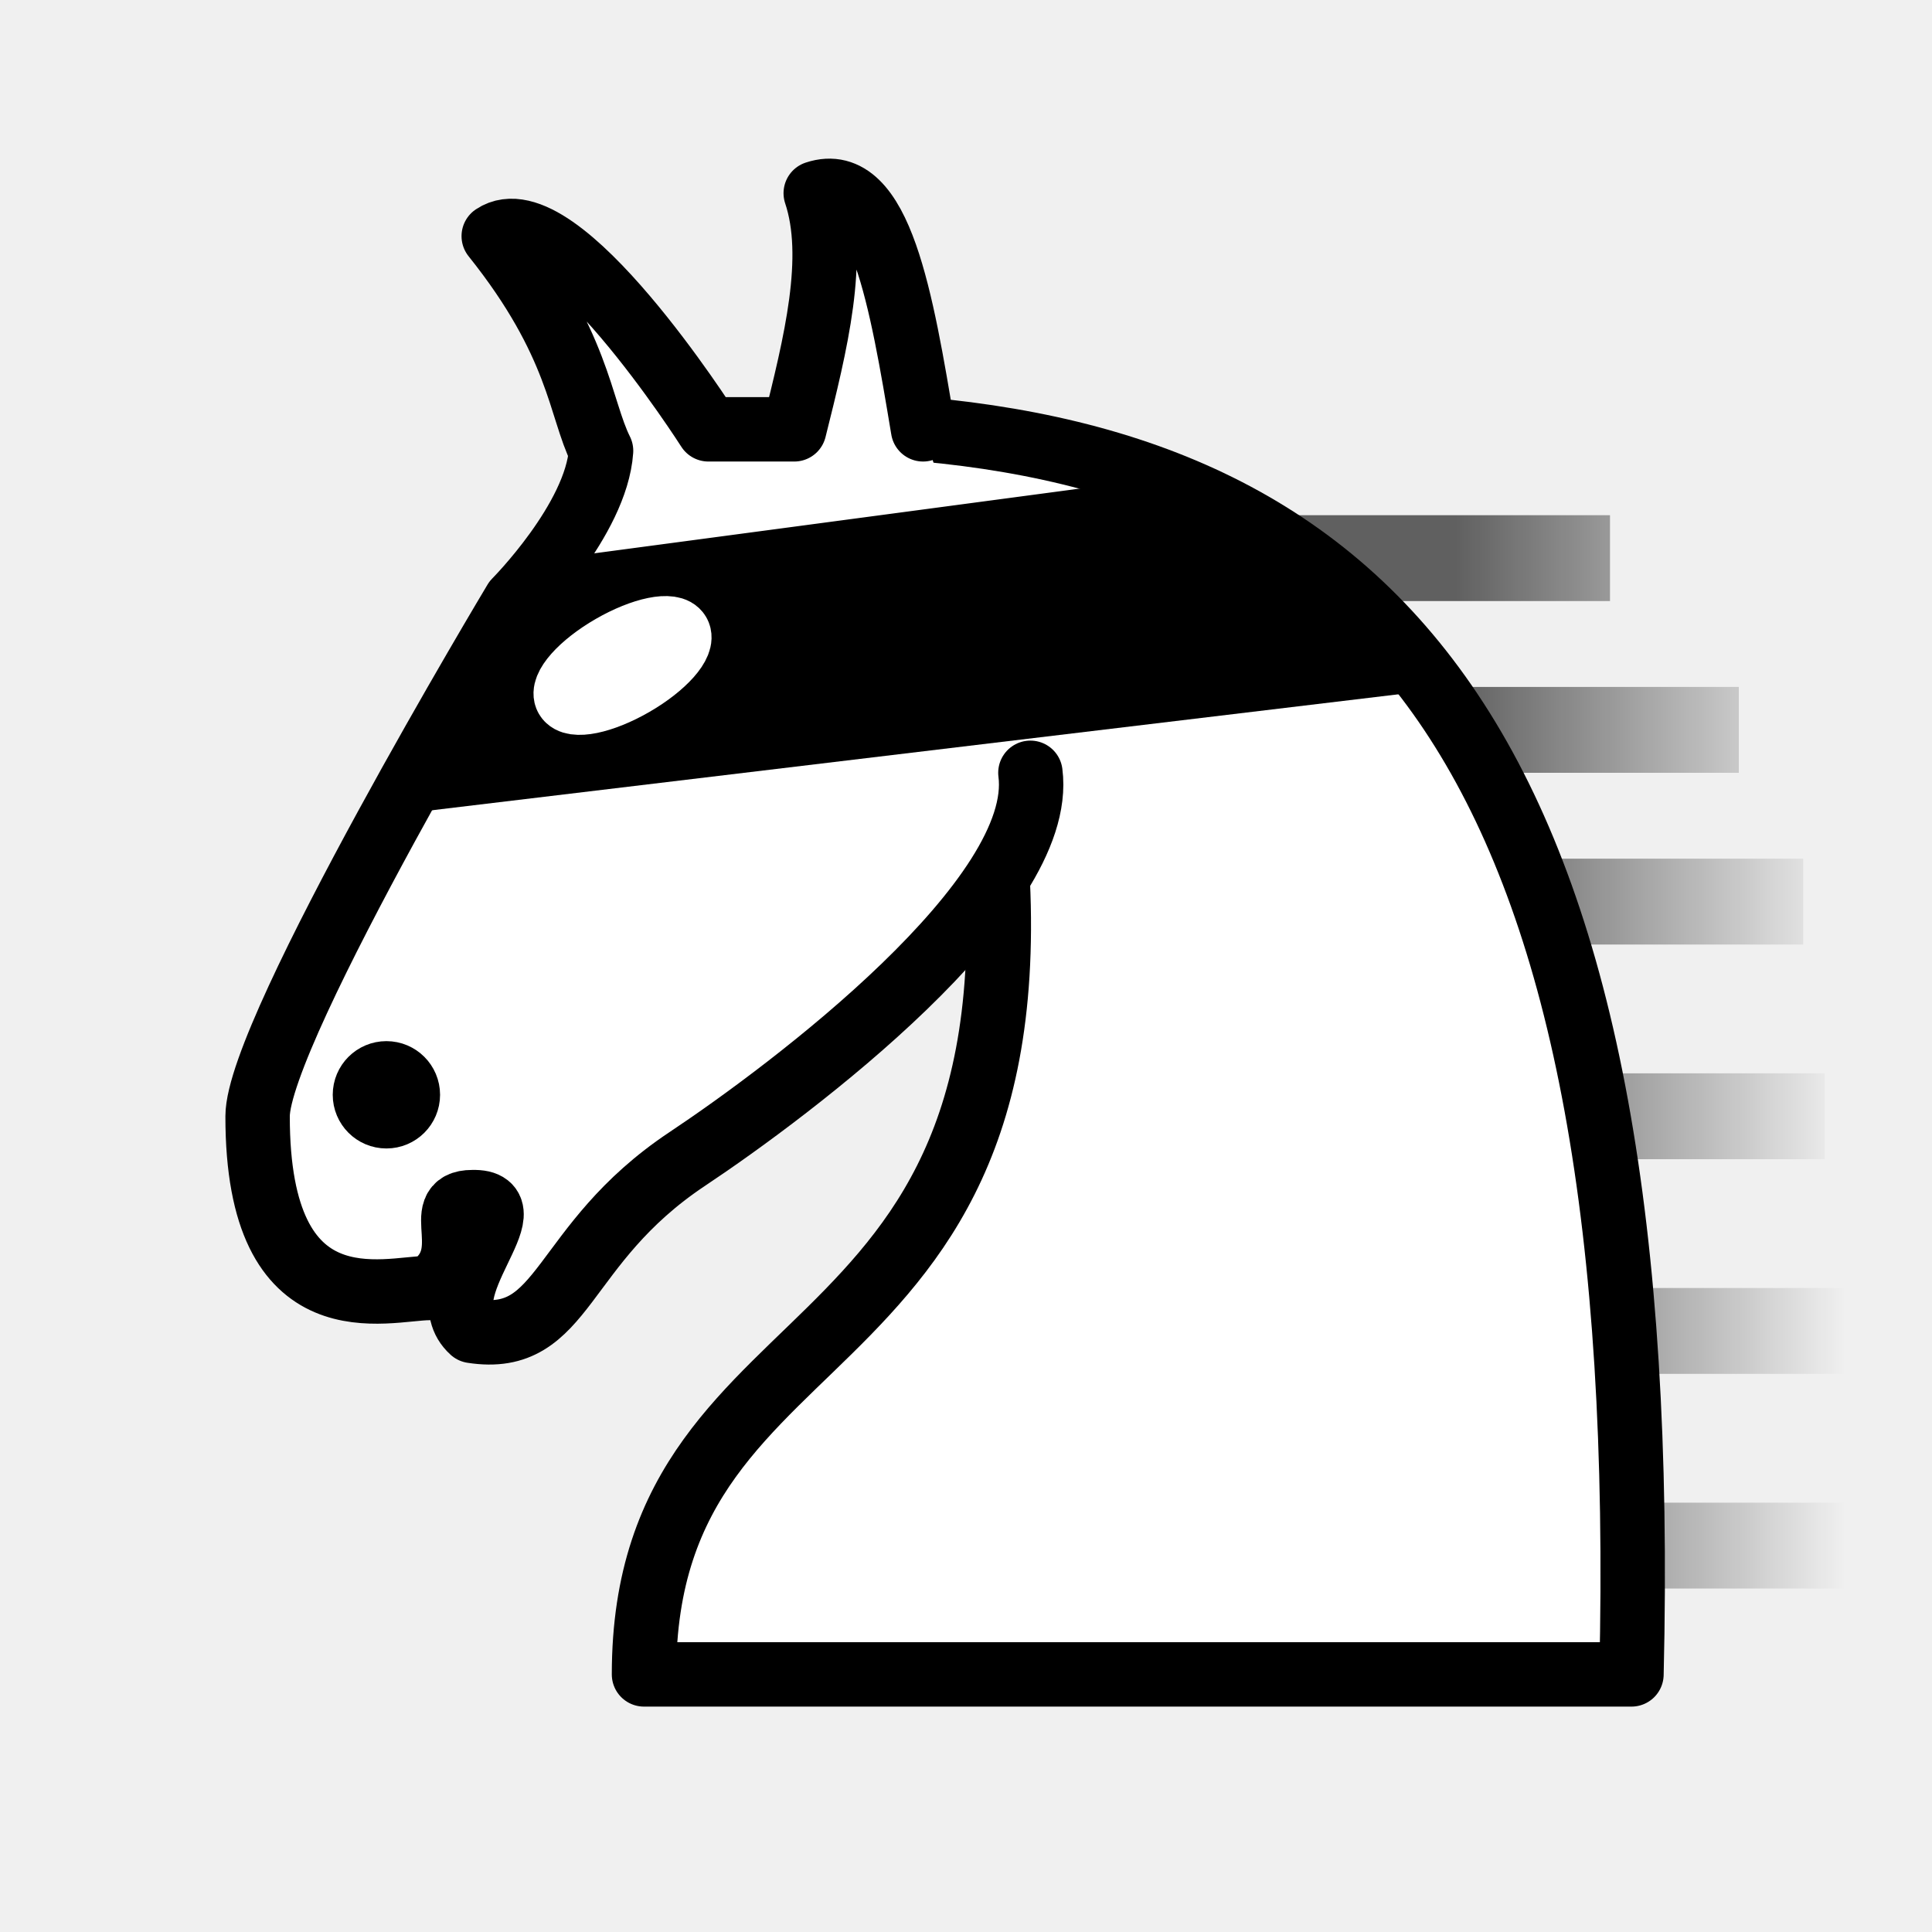
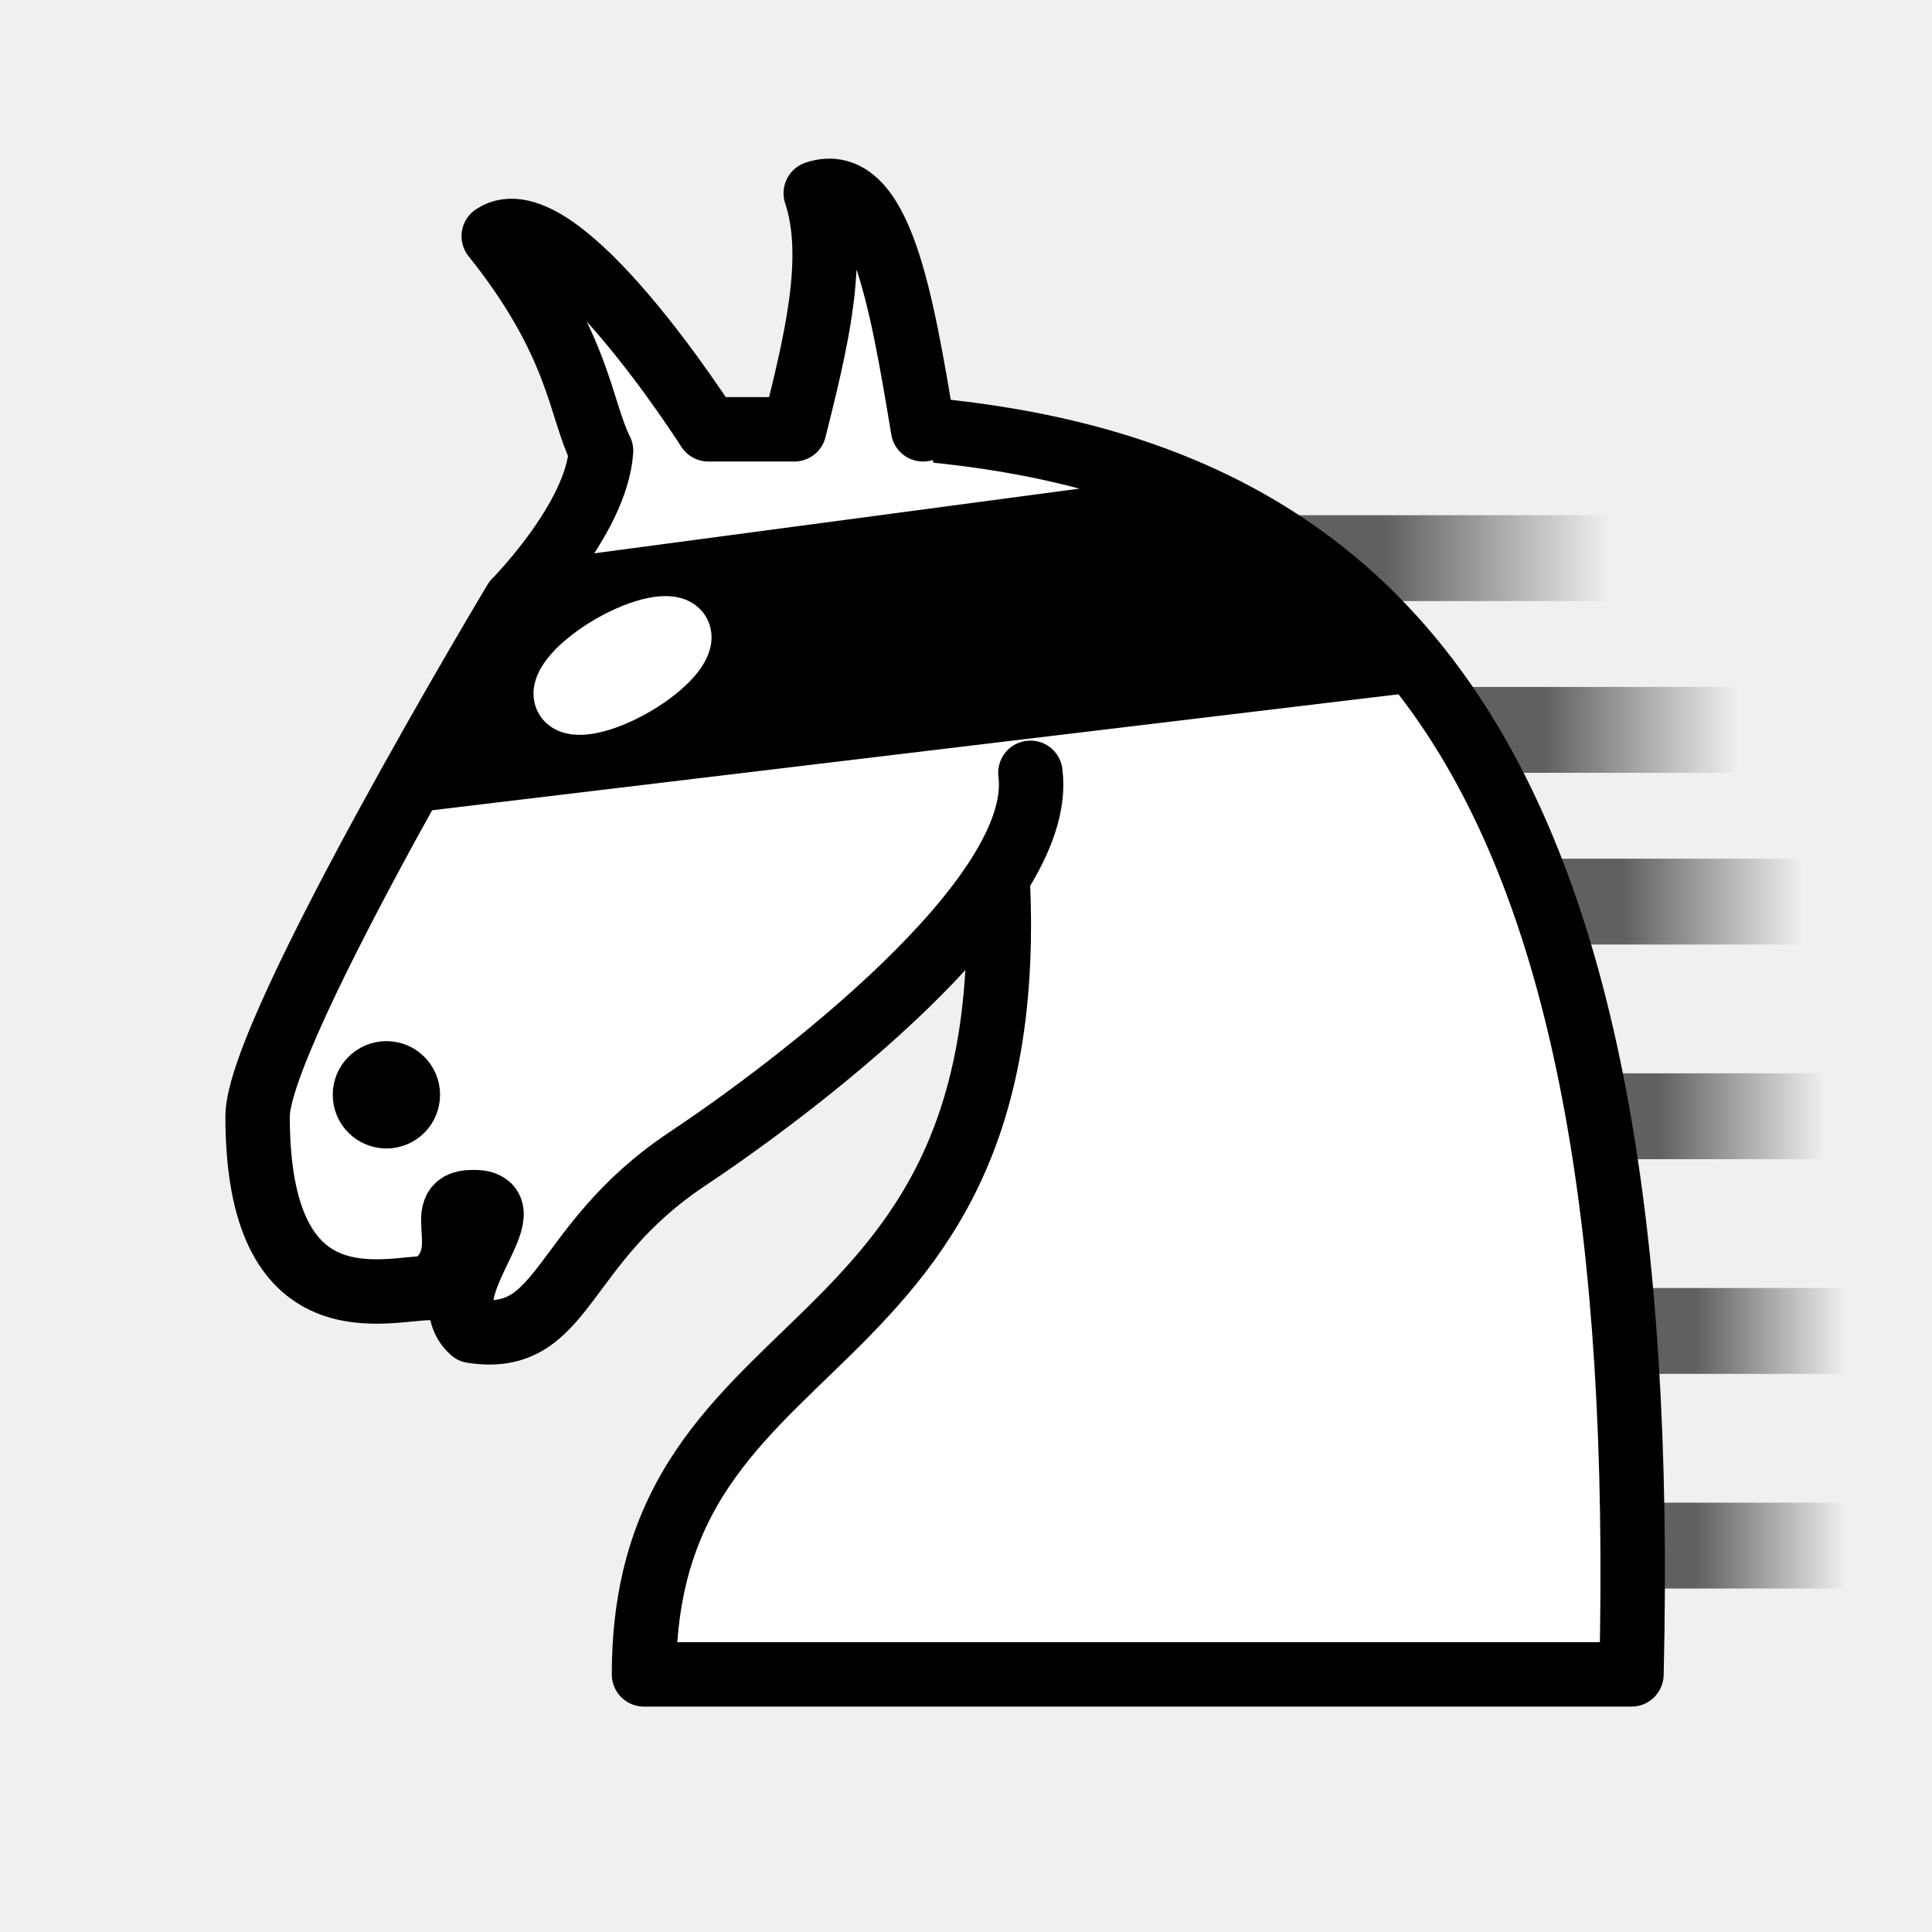
- <svg xmlns="http://www.w3.org/2000/svg" version="1.1" viewBox="0 0 45 45">
-   <g fill="#FFF" stroke="#000" stroke-linecap="round" stroke-linejoin="round" stroke-width="1.5">
-     <path d="M21.5 10c11 1 17 8 16.5 29H15c0-9 10-6.5 8-21" />
-     <path d="M24 18c.38 2.91-5.55 7.37-8 9-3 2-2.82 4.34-5 4-1.042-.94 1.41-3.04 0-3-1 0 .19 1.23-1 2-1 0-4.003 1-4-4 0-2 6-12 6-12s1.89-1.9 2-3.5c-.5-1-.5-2.5-2.5-5 1.5-1 5 4.5 5 4.5h2c.5-2 1-4 .5-5.5C20.5 4 21 7 21.5 10" />
+ <svg xmlns="http://www.w3.org/2000/svg" version="1.1" width="128" height="128" viewBox="0 0 45 45">
+   <g fill="#FFF" stroke="#000" stroke-width="1.5" stroke-linecap="round" stroke-linejoin="round">
+     <path d="M 21.5,10 C 32.5,11 38.5,18 38,39 L 15,39 C 15,30 25,32.5 23,18" />
+     <path d="M 24,18 C 24.38,20.91 18.45,25.37 16,27 C 13,29 13.18,31.34 11,31 C 9.958,30.06 12.41,27.96 11,28 C 10,28 11.19,29.23 10,30 C 9,30 5.997,31 6,26 C 6,24 12,14 12,14 C 12,14 13.89,12.1 14,10.5 C 13.5,9.5 13.5,8.0 11.5,5.5 C 13.0,4.5 16.5,10 16.5,10 L 18.5,10 C 19.0,8 19.5,6 19.0,4.5 C 20.5,4.0 21.0,7 21.5,10" />
  </g>
-   <path d="m13 13-4 6 25-3-6-5Z" fill="#000" />
-   <path d="M9.5 25.5a.5.5 0 1 1-1 0 .5.5 0 1 1 1 0Z" fill="#000" stroke="#000" stroke-linejoin="round" stroke-width="1.5" />
-   <path d="M15.8 14.75a.5 1.5 60 1 1-2.6 1.5.5 1.5 60 1 1 2.6-1.5Z" fill="#FFF" stroke="#FFF" stroke-linejoin="round" stroke-width="1.5" />
+   <path fill="#000" d="M 13,13 L 9,19 L 34,16 L 28,11 Z" />
+   <g fill="#000" stroke="#000" stroke-width="1.5" stroke-linejoin="round">
+     <path d="M 9.5 25.5 A 0.5,0.5,0 1,1 8.5,25.5 A 0.5,0.5,0 1,1 9.5,25.5 Z" />
+   </g>
+   <g fill="#FFF" stroke="#FFF" stroke-width="1.5" stroke-linejoin="round">
+     <path d="M 15.8,14.75 A 0.5,1.5,60 1,1 13.2,16.25 A 0.5,1.5,60 1,1 15.8,14.75 Z" />
+   </g>
  <defs>
-     <linearGradient id="a" x1="0%" x2="100%" y1="0%" y2="0%" spreadMethod="pad">
-       <stop offset="30%" stop-color="#000" stop-opacity=".6" />
+     <linearGradient id="speed-grad" x1="0%" y1="0%" x2="100%" y2="0%" spreadMethod="pad">
+       <stop offset="30%" stop-color="#000" stop-opacity="0.6" />
      <stop offset="100%" stop-color="#000" stop-opacity="0" />
    </linearGradient>
  </defs>
-   <path d="M30 12h7.5v2H30zm4 4h6.5v2H34zm2 4h6v2h-6zm1 5h5.5v2H37zm1 5h5v2h-5zm0 5h5v2h-5z" fill="url(#a)" />
+   <g>
+     <rect fill="url(#speed-grad)" x="30.0" y="12" width="7.5" height="2" />
+     <rect fill="url(#speed-grad)" x="34.0" y="16" width="6.5" height="2" />
+     <rect fill="url(#speed-grad)" x="36.0" y="20" width="6.0" height="2" />
+     <rect fill="url(#speed-grad)" x="37.0" y="25" width="5.5" height="2" />
+     <rect fill="url(#speed-grad)" x="38.0" y="30" width="5.0" height="2" />
+     <rect fill="url(#speed-grad)" x="38.0" y="35" width="5.0" height="2" />
+   </g>
</svg>
